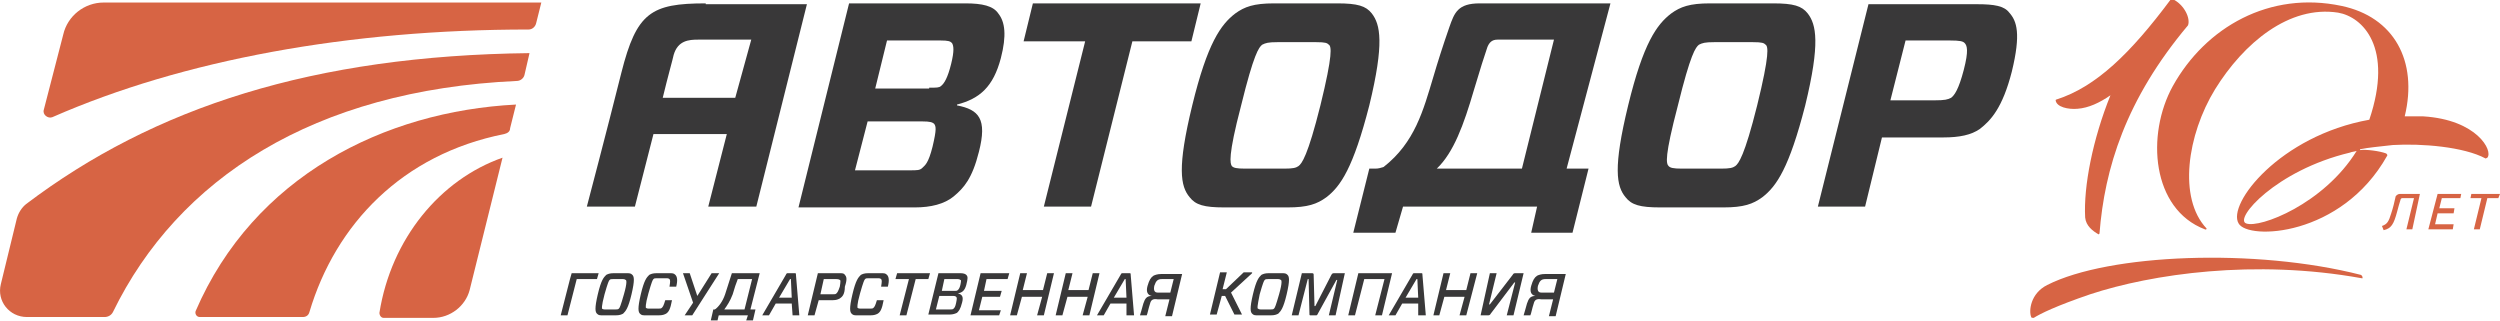
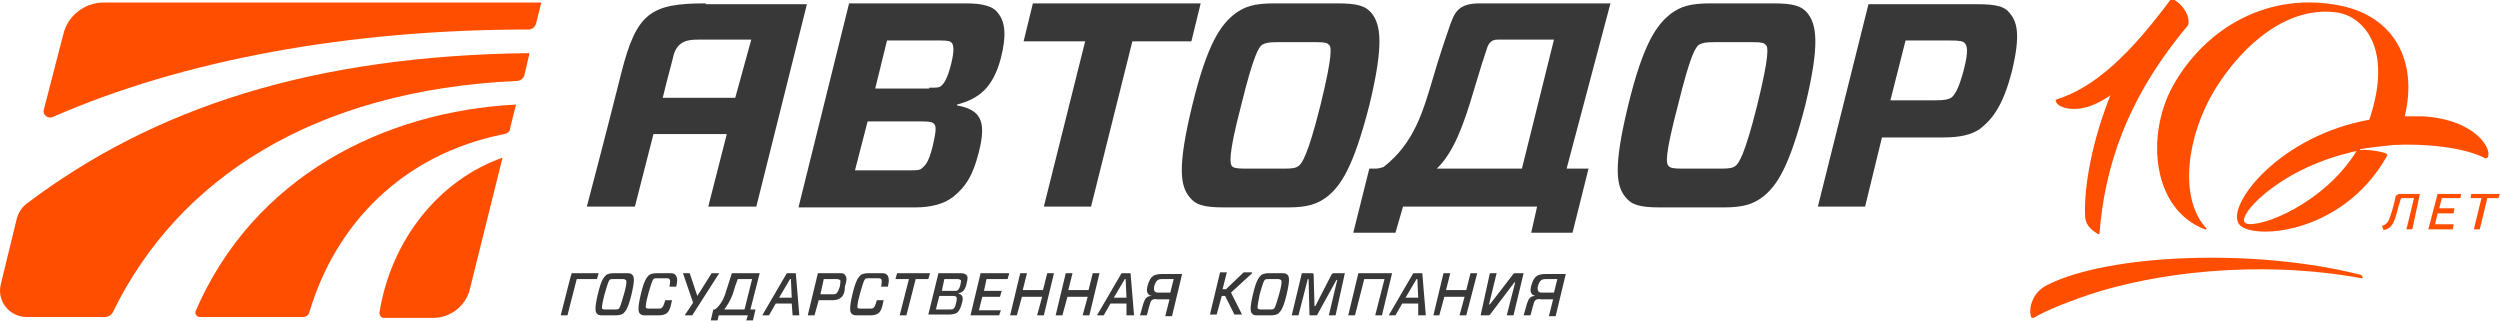
<svg xmlns="http://www.w3.org/2000/svg" version="1.1" id="Слой_1" x="0px" y="0px" viewBox="0 0 296.5 38" style="enable-background:new 0 0 296.5 38;" xml:space="preserve">
  <style type="text/css">
- 	.st0{fill:#D76444;}
+ 	.st0{fill:#ff4e00;}
	.st1{fill:#393839;}
</style>
  <g>
    <g>
      <g>
        <path class="st0" d="M59.6,18.7c-7.4,2.6-13.2,9.6-14.6,18.4c0,0.3,0.2,0.6,0.5,0.6h5.9c2,0,3.8-1.4,4.3-3.3L59.6,18.7z" />
        <path class="st0" d="M23.2,36.9c-0.1,0.3,0.1,0.7,0.5,0.7h12.2c0.4,0,0.7-0.2,0.8-0.6c3.1-10.4,11-18.7,23.1-21.1     c0.4-0.1,0.7-0.3,0.7-0.7l0.7-2.8C45.6,13.2,30.1,20.9,23.2,36.9z" />
        <g>
          <path class="st0" d="M63.6,2.7l0.6-2.4H45.6H27H12.3C10,0.3,8,1.9,7.5,4.1L5.2,13c-0.2,0.6,0.5,1.1,1,0.9      C21.7,7.1,41.4,3.5,62.7,3.5C63.1,3.5,63.5,3.2,63.6,2.7z" />
          <path class="st0" d="M2,25.9l-1.9,7.8c-0.5,2,1,3.9,3.1,3.9l9.2,0c0.4,0,0.8-0.2,1-0.6c7.7-15.8,23.8-26.3,47.9-27.4      c0.4,0,0.8-0.3,0.9-0.7l0.6-2.6C37.2,6.6,18.3,12.7,3.1,24.2C2.6,24.6,2.2,25.2,2,25.9z" />
        </g>
      </g>
      <g>
        <path class="st1" d="M74.2,32.4c0.5,0,0.6,0,0.8,0.2c0.2,0.2,0.3,0.6-0.1,2.3c-0.4,1.7-0.7,2-1,2.3c-0.2,0.1-0.4,0.2-0.9,0.2     h-1.4c-0.5,0-0.6,0-0.8-0.2c-0.2-0.2-0.3-0.6,0.1-2.3c0.4-1.7,0.7-2,1-2.3c0.2-0.1,0.4-0.2,0.9-0.2H74.2z M71.4,36.6     c0,0,0.1,0.1,0.3,0.1H73c0.2,0,0.3,0,0.4-0.1c0.1-0.1,0.2-0.3,0.6-1.7c0.4-1.4,0.3-1.7,0.2-1.7c0,0-0.1-0.1-0.3-0.1h-1.2     c-0.2,0-0.3,0-0.4,0.1c-0.1,0.1-0.2,0.3-0.6,1.7C71.3,36.4,71.4,36.6,71.4,36.6z" />
        <path class="st1" d="M79,37.2c-0.2,0.1-0.4,0.2-0.9,0.2h-1.4c-0.5,0-0.6,0-0.8-0.2c-0.2-0.2-0.3-0.6,0.1-2.3c0.4-1.7,0.7-2,1-2.3     c0.2-0.1,0.4-0.2,0.9-0.2h1.4c0.5,0,0.6,0,0.8,0.2c0.2,0.2,0.3,0.6,0.1,1.4h-0.8c0.1-0.6,0.1-0.8,0-0.9c0,0-0.1-0.1-0.3-0.1h-1.2     c-0.2,0-0.3,0-0.4,0.1c-0.1,0.1-0.2,0.3-0.6,1.7c-0.4,1.4-0.3,1.7-0.3,1.7c0,0,0.1,0.1,0.3,0.1h1.2c0.2,0,0.3,0,0.4-0.1     c0.1-0.1,0.2-0.2,0.4-0.9h0.8C79.5,36.7,79.3,37,79,37.2z" />
        <path class="st1" d="M82.1,37.4h-0.9l1-1.5L81,32.4h0.8l0.9,2.7l0,0l1.7-2.7h0.9L82.1,37.4z" />
        <path class="st1" d="M93.9,36H92l-0.8,1.4h-0.8l2.8-4.8c0.1-0.2,0.1-0.2,0.3-0.2h0.7c0.2,0,0.2,0,0.2,0.2l0.4,4.8H94L93.9,36z      M92.4,35.3h1.5l-0.1-2.2h-0.1L92.4,35.3z" />
        <path class="st1" d="M99.6,35.4c-0.2,0.1-0.4,0.2-0.8,0.2h-1.7l-0.5,1.8h-0.8l1.2-5h2.5c0.4,0,0.6,0,0.7,0.2     c0.2,0.2,0.3,0.5,0,1.4C100.2,34.9,99.9,35.2,99.6,35.4z M98.8,34.9c0.2,0,0.3,0,0.4-0.1c0.1-0.1,0.2-0.2,0.4-0.8     c0.1-0.6,0.1-0.8,0-0.8c0,0-0.1-0.1-0.4-0.1h-1.5l-0.4,1.8H98.8z" />
        <path class="st1" d="M104.1,37.2c-0.2,0.1-0.4,0.2-0.9,0.2h-1.4c-0.5,0-0.6,0-0.8-0.2c-0.2-0.2-0.3-0.6,0.1-2.3     c0.4-1.7,0.7-2,1-2.3c0.2-0.1,0.4-0.2,0.9-0.2h1.4c0.5,0,0.6,0,0.8,0.2c0.2,0.2,0.3,0.6,0.1,1.4h-0.8c0.1-0.6,0.1-0.8,0-0.9     c0,0-0.1-0.1-0.3-0.1H103c-0.2,0-0.3,0-0.4,0.1c-0.1,0.1-0.2,0.3-0.6,1.7c-0.4,1.4-0.3,1.7-0.3,1.7c0,0,0.1,0.1,0.3,0.1h1.2     c0.2,0,0.3,0,0.4-0.1c0.1-0.1,0.2-0.2,0.4-0.9h0.8C104.6,36.7,104.4,37,104.1,37.2z" />
        <path class="st1" d="M108.6,33.1l-1.1,4.3h-0.8l1.1-4.3h-1.6l0.2-0.7h3.9l-0.2,0.7H108.6z" />
        <path class="st1" d="M68.4,33.1l-1.1,4.3h-0.8l1.1-4.3l0.2-0.7H71l-0.2,0.7H68.4z" />
        <path class="st1" d="M111.3,32.4h2.6c0.4,0,0.6,0.1,0.7,0.2c0.2,0.2,0.2,0.4,0,1.2c-0.2,0.7-0.5,0.9-1,1v0     c0.5,0.1,0.7,0.4,0.5,1.1c-0.2,0.8-0.4,1-0.6,1.2c-0.2,0.1-0.5,0.2-0.8,0.2h-2.6L111.3,32.4z M113.4,35.2c0,0-0.1-0.1-0.3-0.1     h-1.7l-0.4,1.6h1.7c0.2,0,0.3,0,0.4-0.1c0.1-0.1,0.2-0.2,0.3-0.7C113.5,35.4,113.5,35.3,113.4,35.2z M113.2,34.5     c0.2,0,0.3,0,0.4-0.1c0.1-0.1,0.2-0.2,0.3-0.6c0.1-0.5,0.1-0.6,0-0.6c0,0-0.1-0.1-0.3-0.1h-1.6l-0.3,1.4H113.2z" />
        <path class="st1" d="M118.5,37.4h-3.4l1.2-5h3.4l-0.2,0.7H117l-0.3,1.4h2.1l-0.2,0.7h-2.1l-0.4,1.6h2.6L118.5,37.4z" />
        <path class="st1" d="M123.8,37.4H123l0.6-2.2h-2.4l-0.6,2.2h-0.8l1.2-5h0.8l-0.5,2h2.4l0.5-2h0.8L123.8,37.4z" />
        <path class="st1" d="M129.2,37.4h-0.8l0.6-2.2h-2.4l-0.6,2.2h-0.8l1.2-5h0.8l-0.5,2h2.4l0.5-2h0.8L129.2,37.4z" />
        <path class="st1" d="M133.6,36h-1.9l-0.8,1.4h-0.8l2.8-4.8c0.1-0.2,0.1-0.2,0.3-0.2h0.7c0.2,0,0.2,0,0.2,0.2l0.4,4.8h-0.9     L133.6,36z M132.1,35.3h1.5l-0.1-2.2h-0.1L132.1,35.3z" />
        <path class="st1" d="M148.5,32.4l-2.5,2.3l1.3,2.6h-0.9l-1.1-2.2h-0.4l-0.6,2.2h-0.8l1.2-5h0.8l-0.5,2h0.4l2.1-2H148.5z" />
        <path class="st1" d="M151.9,32.4c0.5,0,0.6,0,0.8,0.2c0.2,0.2,0.3,0.6-0.1,2.3c-0.4,1.7-0.7,2-1,2.3c-0.2,0.1-0.4,0.2-0.9,0.2     h-1.4c-0.5,0-0.6,0-0.8-0.2c-0.2-0.2-0.3-0.6,0.1-2.3c0.4-1.7,0.7-2,1-2.3c0.2-0.1,0.4-0.2,0.9-0.2H151.9z M149.2,36.6     c0,0,0.1,0.1,0.3,0.1h1.2c0.2,0,0.3,0,0.4-0.1c0.1-0.1,0.2-0.3,0.6-1.7c0.4-1.4,0.3-1.7,0.2-1.7c0,0-0.1-0.1-0.3-0.1h-1.2     c-0.2,0-0.3,0-0.4,0.1c-0.1,0.1-0.2,0.3-0.6,1.7C149.1,36.4,149.1,36.6,149.2,36.6z" />
        <path class="st1" d="M158.4,37.4h-0.8l1-4.2h-0.1l-2.2,4c-0.1,0.2-0.1,0.2-0.3,0.2h-0.5c-0.2,0-0.2,0-0.2-0.2l-0.1-4.1h-0.1     l-1.1,4.3h-0.8l1.2-5h1.2c0.2,0,0.2,0.1,0.2,0.2l0.1,3.7h0.1l1.9-3.7c0.1-0.2,0.2-0.2,0.4-0.2h1.2L158.4,37.4z" />
        <path class="st1" d="M163.9,37.4h-0.8l1.1-4.3h-2.4l-1.1,4.3h-0.8l1.2-5h0.8l0,0h2.4l0,0h0.8L163.9,37.4z" />
        <path class="st1" d="M168.2,36h-1.9l-0.8,1.4h-0.8l2.8-4.8c0.1-0.2,0.1-0.2,0.3-0.2h0.7c0.2,0,0.2,0,0.2,0.2l0.4,4.8h-0.9     L168.2,36z M166.7,35.3h1.5l-0.1-2.2h-0.1L166.7,35.3z" />
        <path class="st1" d="M173.9,37.4h-0.8l0.6-2.2h-2.4l-0.6,2.2H170l1.2-5h0.8l-0.5,2h2.4l0.5-2h0.8L173.9,37.4z" />
        <path class="st1" d="M176.7,32.4h0.8l-0.9,3.7h0.1l2.7-3.5c0.1-0.2,0.2-0.2,0.4-0.2h0.9l-1.2,5h-0.8l1-3.9h-0.1l-2.8,3.7     c-0.1,0.2-0.2,0.2-0.4,0.2h-0.8L176.7,32.4z" />
        <path class="st1" d="M181.9,36c-0.2,0.6-0.3,1.2-0.4,1.4h-0.8c0.1-0.3,0.2-0.7,0.4-1.4c0.2-0.6,0.4-0.9,1-0.9l0,0     c-0.5-0.1-0.7-0.5-0.5-1.2c0.2-0.7,0.4-1,0.7-1.2c0.2-0.1,0.5-0.2,0.9-0.2h2.5l-1.2,5h-0.8l0.5-2h-1.4     C182.2,35.4,182,35.6,181.9,36z M184.3,34.7l0.4-1.6h-1.4c-0.5,0-0.7,0.2-0.9,0.8c-0.1,0.5,0,0.8,0.4,0.8H184.3z" />
        <path class="st1" d="M136.4,36c-0.2,0.6-0.3,1.2-0.4,1.4h-0.8c0.1-0.3,0.2-0.7,0.4-1.4c0.2-0.6,0.4-0.9,1-0.9l0,0     c-0.5-0.1-0.7-0.5-0.5-1.2c0.2-0.7,0.4-1,0.7-1.2c0.2-0.1,0.5-0.2,0.9-0.2h2.5l-1.2,5h-0.8l0.5-2h-1.4     C136.7,35.4,136.5,35.6,136.4,36z M138.8,34.7l0.4-1.6h-1.4c-0.5,0-0.7,0.2-0.9,0.8c-0.1,0.5,0,0.8,0.4,0.8H138.8z" />
        <path class="st1" d="M90.1,32.4h-0.3h-0.5h-1.7h-0.6h-0.2c0,0-0.5,1.6-0.8,2.5c-0.3,0.9-0.8,1.5-1.2,1.8c0,0,0,0.1,0.1,0.2     l-0.1,0.5h3.3h0.6L88.5,38h0.8l0.3-1.3h-0.6L90.1,32.4z M85.9,36.7c0.3-0.4,0.7-1,1-1.8c0.2-0.7,0.4-1.3,0.6-1.8h1.7l-0.9,3.6     H85.9z" />
        <polygon class="st1" points="85.1,38 85.4,36.7 84.6,36.7 84.3,38    " />
      </g>
      <g>
        <path class="st1" d="M100.7,0.4h13.8c2,0,3.3,0.3,3.9,1.2c0.8,1,1,2.6,0.3,5.3c-0.9,3.4-2.5,4.8-5.2,5.5l0,0.1     c2.6,0.5,3.6,1.6,2.6,5.5c-0.8,3.2-1.8,4.3-3,5.3c-1.1,0.9-2.7,1.3-4.6,1.3H94.7L100.7,0.4z M110.8,14.7     c-0.2-0.2-0.5-0.3-1.4-0.3h-6.5l-1.5,5.8h6.5c0.9,0,1.2,0,1.5-0.3c0.3-0.3,0.7-0.5,1.2-2.5C111.1,15.3,111,15,110.8,14.7z      M110.2,10.4c0.9,0,1.2,0,1.4-0.2c0.4-0.3,0.8-1,1.2-2.6c0.4-1.6,0.3-2.2,0.1-2.5c-0.2-0.2-0.4-0.3-1.4-0.3h-6.3l-1.4,5.7H110.2z     " />
        <path class="st1" d="M134.3,4.9l-4.9,19.6h-5.6l4.9-19.6h-7.3l1.1-4.5h19.9l-1.1,4.5H134.3z" />
        <path class="st1" d="M158.6,0.4c2.4,0,3.4,0.3,4.1,1.2c1,1.3,1.5,3.5-0.3,10.9c-1.9,7.4-3.4,9.6-5.1,10.9     c-1.1,0.8-2.2,1.2-4.6,1.2h-7.5c-2.4,0-3.4-0.3-4.1-1.2c-1.1-1.3-1.5-3.5,0.3-10.9c1.8-7.4,3.4-9.6,5.1-10.9     c1.1-0.8,2.2-1.2,4.6-1.2H158.6z M146.1,19.7c0.2,0.2,0.5,0.3,1.6,0.3h4.6c1.1,0,1.4-0.1,1.7-0.3c0.4-0.3,1.1-1.2,2.6-7.2     c1.5-6.1,1.3-7,1-7.2c-0.2-0.2-0.4-0.3-1.5-0.3h-4.6c-1.1,0-1.4,0.1-1.8,0.3c-0.4,0.3-1,1.1-2.5,7.2     C145.6,18.6,145.9,19.4,146.1,19.7z" />
        <path class="st1" d="M210.3,0.4c2.4,0,3.4,0.3,4.1,1.2c1,1.3,1.5,3.5-0.3,10.9c-1.9,7.4-3.4,9.6-5.1,10.9     c-1.1,0.8-2.2,1.2-4.6,1.2h-7.5c-2.4,0-3.4-0.3-4.1-1.2c-1.1-1.3-1.5-3.5,0.3-10.9c1.8-7.4,3.4-9.6,5.1-10.9     c1.1-0.8,2.2-1.2,4.6-1.2H210.3z M197.9,19.7c0.2,0.2,0.5,0.3,1.6,0.3h4.6c1.1,0,1.4-0.1,1.7-0.3c0.4-0.3,1.1-1.2,2.6-7.2     c1.5-6.1,1.3-7,1-7.2c-0.2-0.2-0.4-0.3-1.5-0.3h-4.6c-1.1,0-1.4,0.1-1.8,0.3c-0.4,0.3-1,1.1-2.5,7.2     C197.4,18.6,197.6,19.4,197.9,19.7z" />
        <path class="st1" d="M234.8,15.3c-1,0.7-2.4,1-4.3,1h-7.3l-2,8.2h-5.6l6-24h12.9c2,0,3.2,0.2,3.8,1c0.9,1,1.4,2.5,0.3,7     C237.5,12.8,236.1,14.3,234.8,15.3z M229.4,11.9c1.3,0,1.6-0.1,2-0.3c0.4-0.3,0.9-1,1.5-3.3c0.6-2.3,0.4-2.9,0.1-3.2     c-0.2-0.2-0.5-0.3-1.8-0.3H226l-1.8,7.1H229.4z" />
        <path class="st1" d="M83.7,0.4c-6.5,0-8.2,1.1-10,8.2c-1.7,6.8-4.1,15.9-4.1,15.9h5.7c0,0,1.1-4.3,2.2-8.6h8.7L84,24.5h5.7l6-24     H83.7z M78.6,11.6c0.6-2.5,1.2-4.6,1.3-5.1c0.5-1.7,1.8-1.8,2.9-1.8h6.3l-1.9,6.9H78.6z" />
        <path class="st1" d="M191,0.4h-15.5c-2.6,0-3,1.1-3.6,2.8c-0.8,2.3-1.4,4.2-1.9,5.9c-1.2,4-2.2,7.8-5.9,10.7     c-0.3,0.1-0.6,0.2-1,0.2h-0.7l-1.9,7.6h5l0.9-3.1h15.9l-0.7,3.1h4.9l1.9-7.6h-2.6L191,0.4z M180.5,20h-10.1     c2-1.9,3.2-5.2,4.4-9.3c0.8-2.7,1.2-3.9,1.6-5.1c0.2-0.5,0.5-0.9,1.2-0.9h6.7L180.5,20z" />
      </g>
    </g>
    <g>
      <g>
        <polygon class="st0" points="288,27.2 290.9,27.2 291,26.6 288.8,26.6 289.1,25.3 291,25.3 291.1,24.7 289.3,24.7 289.6,23.5      291.8,23.5 291.9,23 289.1,23    " />
        <polygon class="st0" points="293.1,23 293,23.5 294.3,23.5 293.4,27.2 294.1,27.2 295,23.5 296.3,23.5 296.5,23    " />
        <path class="st0" d="M284.6,23c-0.2,0-0.5,0.2-0.5,0.4c-0.1,0.5-0.3,1.3-0.5,1.9c-0.3,1-0.5,1.3-1.1,1.5l0.2,0.5     c0.9-0.2,1.2-0.7,1.6-2.2c0.1-0.4,0.3-1.1,0.4-1.4c0-0.1,0.1-0.2,0.2-0.2h1.4l-0.9,3.7h0.7L287,23h0H284.6z" />
      </g>
      <g>
        <path class="st0" d="M280,32.6c-12.5-3.2-29.9-2.5-37.2,1.2c-2,1-2.2,3.1-1.9,3.8c0,0.1,0.2,0.1,0.3,0.1c0.8-0.5,2.6-1.4,6.7-2.8     c7.3-2.4,19.5-4.2,32.2-1.9l0.1,0l0,0C280.2,32.9,280.2,32.7,280,32.6z" />
        <path class="st0" d="M246.4,12.9c1.3-0.1,2.6-0.7,3.9-1.6c-2.1,5.2-3.2,10.8-3,14.5c0.1,1,0.9,1.6,1.6,2l0.1-0.1     c0.6-7.7,3.1-15.9,10.5-24.7c0.3-0.8-0.4-2.4-1.8-3.1c-0.1-0.1-0.3,0-0.3,0.1c-4.7,6.3-8.8,10.3-13.5,11.8     c-0.1,0-0.1,0.1-0.1,0.1C243.9,12.7,245.3,13,246.4,12.9z" />
        <path class="st0" d="M287.4,13.8c-0.8,0-1.5,0-2.2,0c1.6-6.6-1.3-11.8-7.5-13.1c-8.5-1.8-16.1,2.5-20,9.5     c-3.2,5.8-2.5,14.6,3.8,17c0.2,0.1,0.2-0.1,0.2-0.1c-3.4-3.6-2.3-11.1,1-16.5c3.4-5.5,8.8-10,14.6-9.1c2.9,0.5,6.6,4.1,3.7,12.7     c-10.6,1.9-16.9,10-15.5,12.3c1.1,2,12.2,1.6,17.6-8c0.1-0.1,0-0.2-0.1-0.3c-0.8-0.3-2.4-0.5-3.1-0.4l0-0.1     c1-0.2,2.1-0.3,3.9-0.5c3.4-0.2,8.4,0.2,11,1.6l0.2-0.1C295.7,17.9,293.8,14.2,287.4,13.8z M266.4,26.5     c-1.5-0.5,3.5-6.3,12.3-8.4c0.2-0.1,0.5-0.1,0.8-0.2C275.6,24.2,268,27.1,266.4,26.5z" />
      </g>
    </g>
  </g>
</svg>
